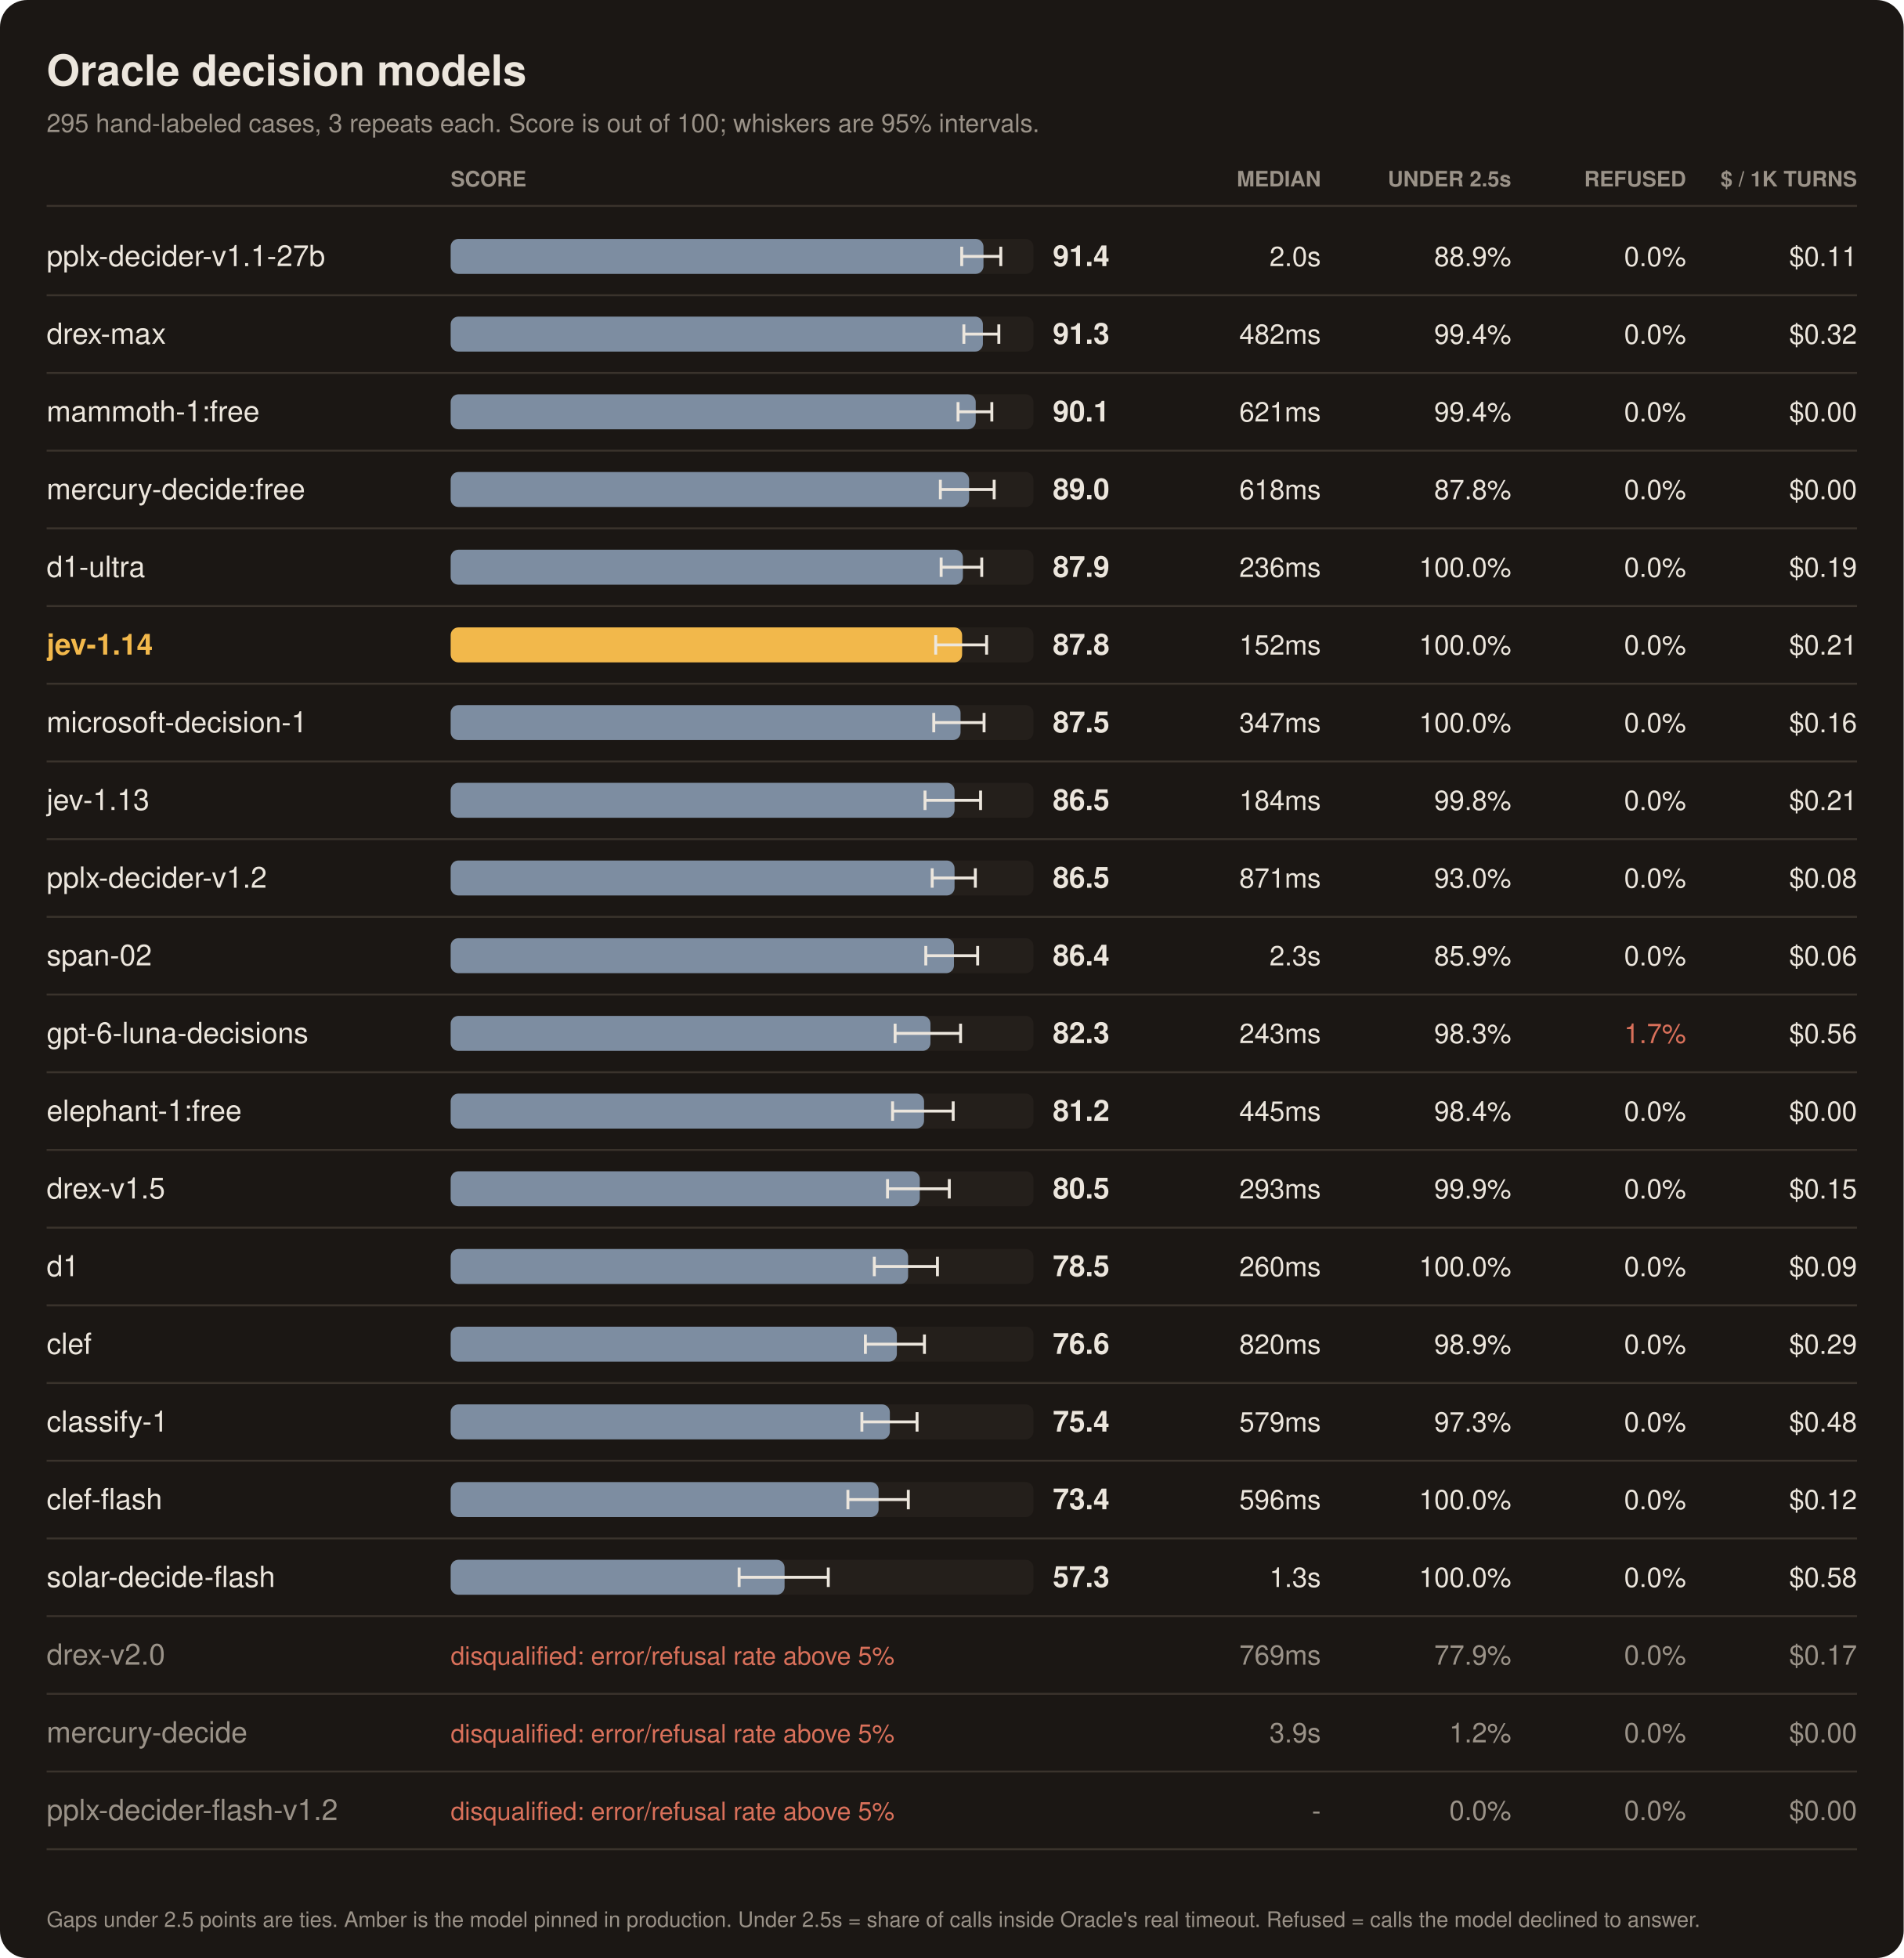
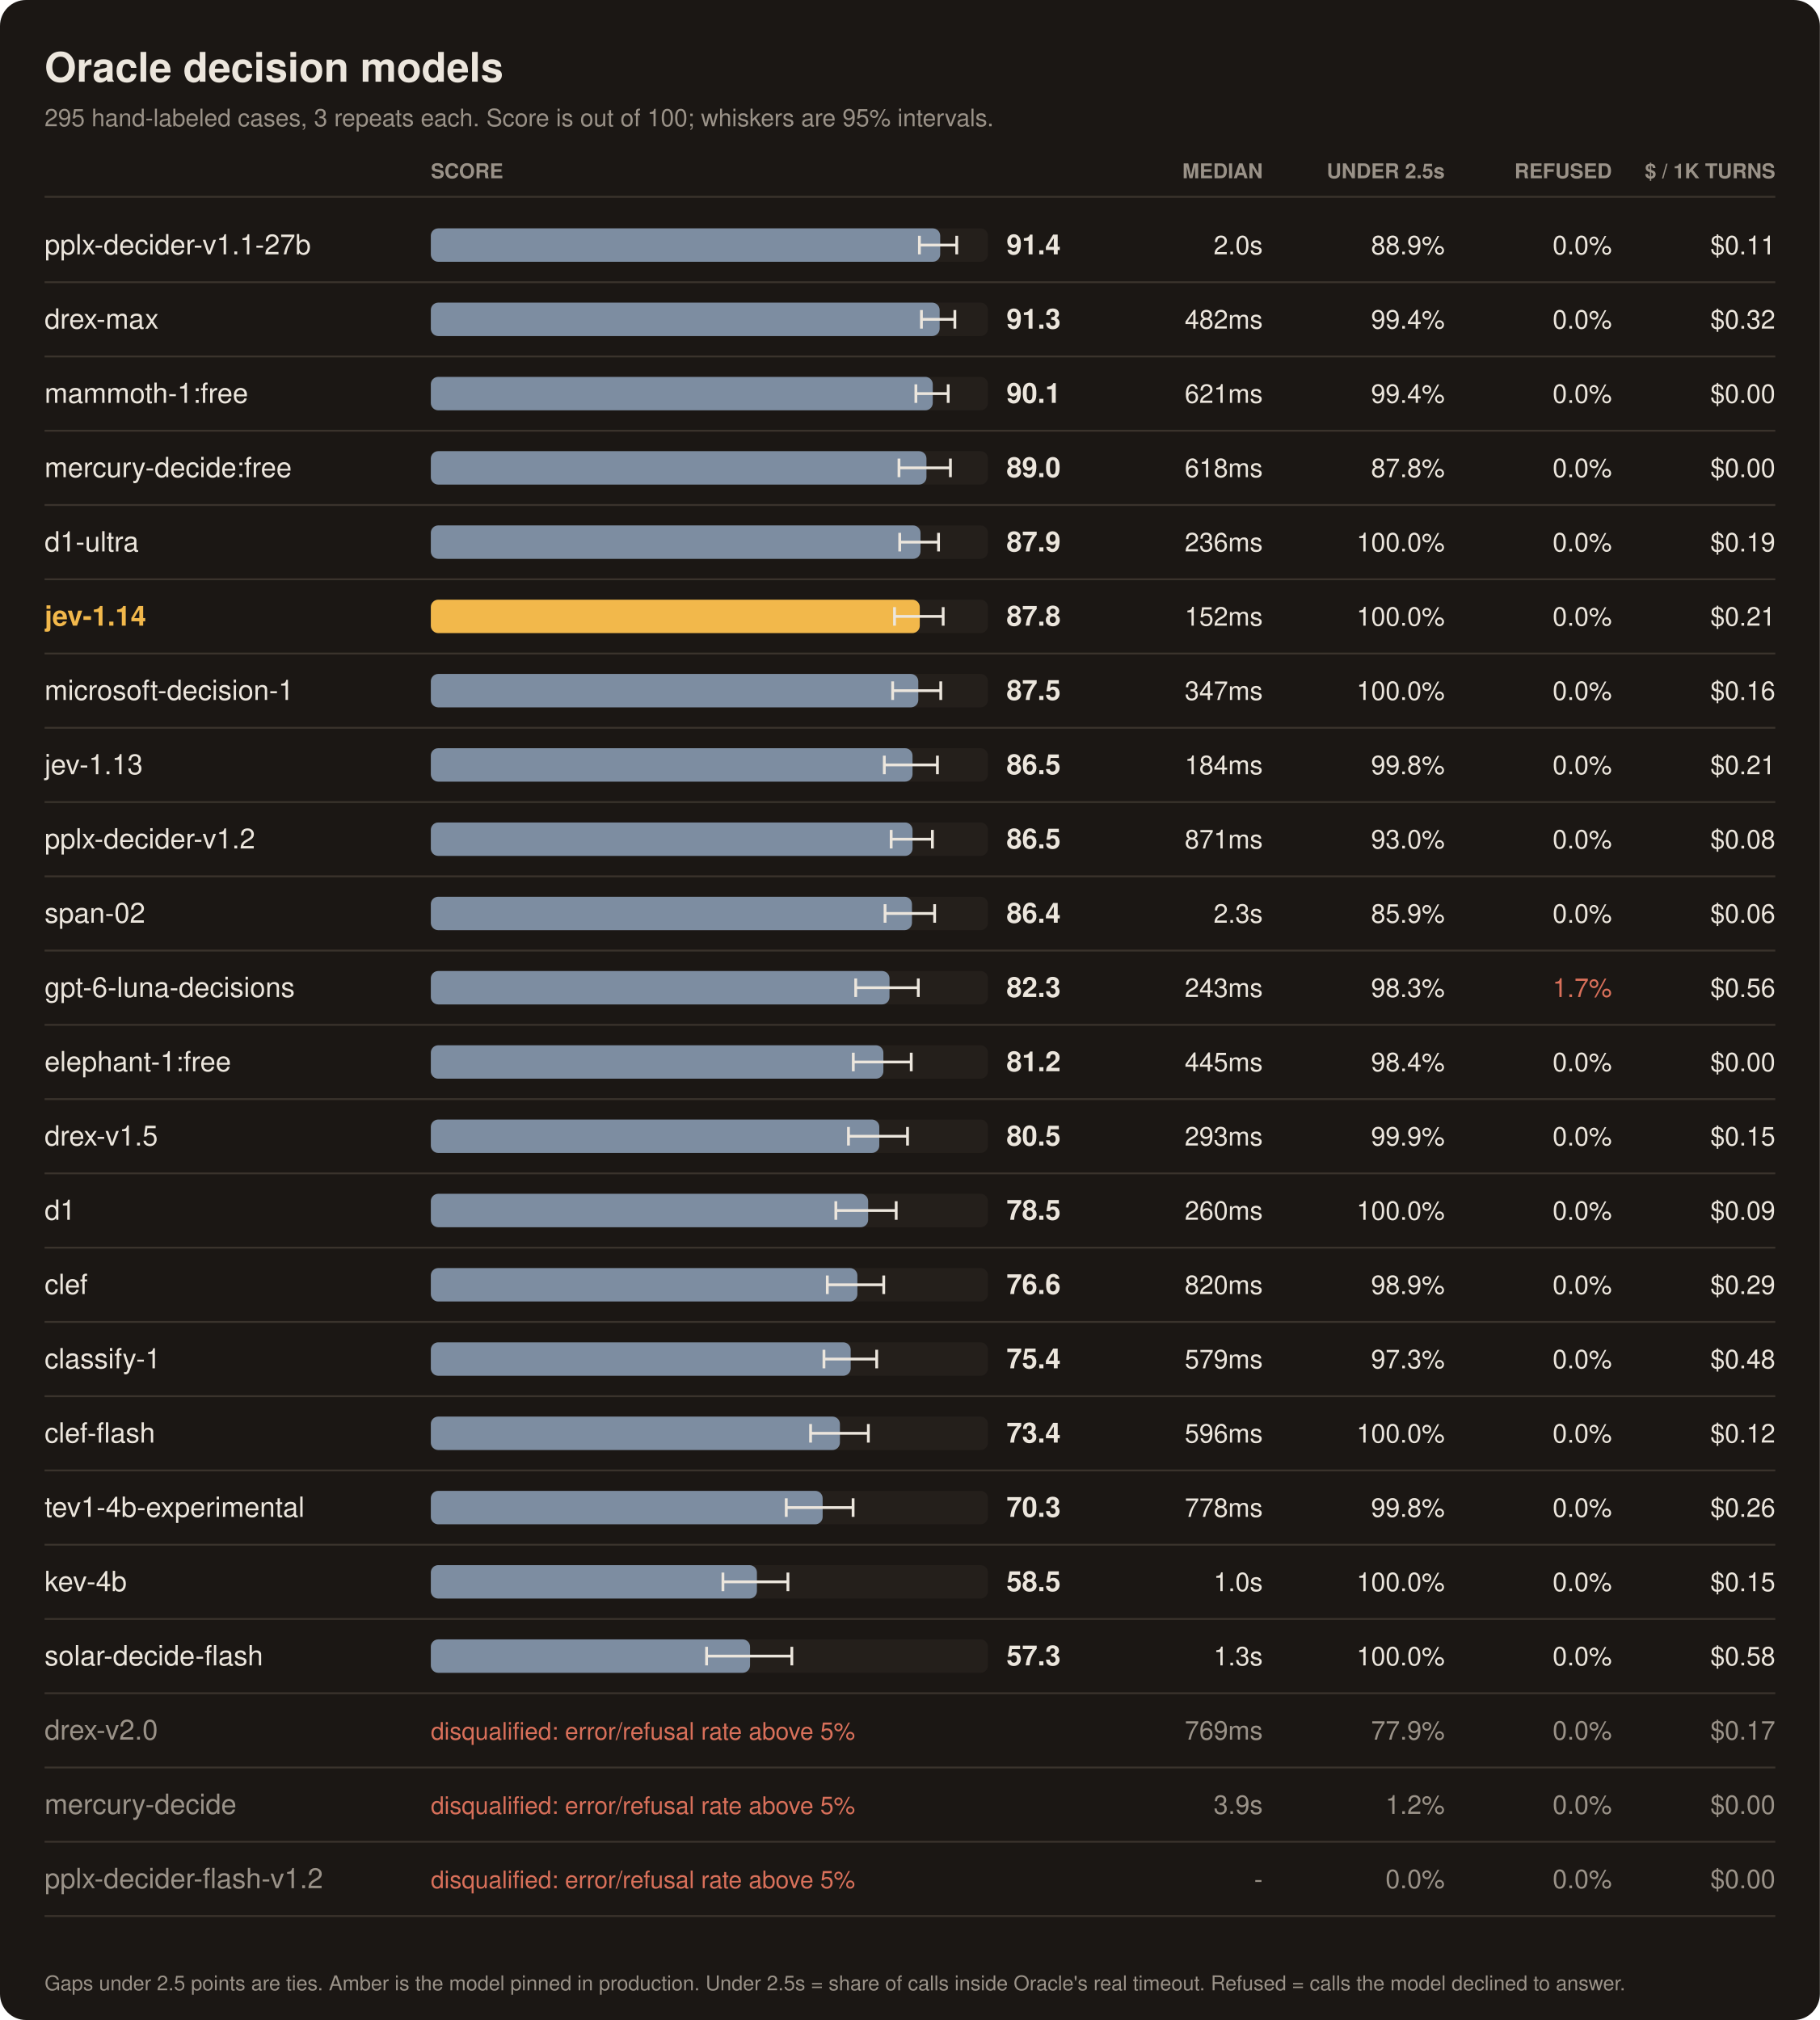
- <svg xmlns="http://www.w3.org/2000/svg" viewBox="0 0 980 1008" width="980" role="img" aria-label="Oracle decision models" font-family="-apple-system,BlinkMacSystemFont,'Segoe UI',Helvetica,Arial,sans-serif">
-   <rect width="980" height="1008" rx="14" fill="#1b1714" />
+ <svg xmlns="http://www.w3.org/2000/svg" viewBox="0 0 980 1088" width="980" role="img" aria-label="Oracle decision models" font-family="-apple-system,BlinkMacSystemFont,'Segoe UI',Helvetica,Arial,sans-serif">
+   <rect width="980" height="1088" rx="14" fill="#1b1714" />
  <text x="24.0" y="44.0" font-size="22" font-weight="700" fill="#ece6dd" text-anchor="start">Oracle decision models</text>
  <text x="24.0" y="68.0" font-size="13" font-weight="400" fill="#9a9288" text-anchor="start">295 hand-labeled cases, 3 repeats each. Score is out of 100; whiskers are 95% intervals.</text>
  <text x="232.0" y="96.0" font-size="11" font-weight="600" fill="#9a9288" text-anchor="start">SCORE</text>
  <text x="680.0" y="96.0" font-size="11" font-weight="600" fill="#9a9288" text-anchor="end">MEDIAN</text>
  <text x="778.0" y="96.0" font-size="11" font-weight="600" fill="#9a9288" text-anchor="end">UNDER 2.5s</text>
  <text x="868.0" y="96.0" font-size="11" font-weight="600" fill="#9a9288" text-anchor="end">REFUSED</text>
  <text x="956.0" y="96.0" font-size="11" font-weight="600" fill="#9a9288" text-anchor="end">$ / 1K TURNS</text>
  <line x1="24.0" y1="106.0" x2="956.0" y2="106.0" stroke="#3a332c" stroke-width="1.0" />
  <text x="24.0" y="137.0" font-size="15" font-weight="500" fill="#ece6dd" text-anchor="start">pplx-decider-v1.1-27b</text>
  <rect x="232.0" y="123.0" width="300.0" height="18.0" rx="4.0" fill="#241f1b" />
  <rect x="232.0" y="123.0" width="274.3" height="18.0" rx="4.0" fill="#7d8da1" />
  <line x1="495.1" y1="132.0" x2="515.2" y2="132.0" stroke="#ece6dd" stroke-width="1.5" />
  <line x1="495.1" y1="127.0" x2="495.1" y2="137.0" stroke="#ece6dd" stroke-width="1.5" />
  <line x1="515.2" y1="127.0" x2="515.2" y2="137.0" stroke="#ece6dd" stroke-width="1.5" />
  <text x="542.0" y="137.0" font-size="15" font-weight="700" fill="#ece6dd" text-anchor="start">91.4</text>
  <text x="680.0" y="137.0" font-size="14" font-weight="400" fill="#ece6dd" text-anchor="end">2.0s</text>
  <text x="778.0" y="137.0" font-size="14" font-weight="400" fill="#ece6dd" text-anchor="end">88.9%</text>
  <text x="868.0" y="137.0" font-size="14" font-weight="400" fill="#ece6dd" text-anchor="end">0.0%</text>
  <text x="956.0" y="137.0" font-size="14" font-weight="400" fill="#ece6dd" text-anchor="end">$0.11</text>
  <line x1="24.0" y1="152.0" x2="956.0" y2="152.0" stroke="#3a332c" stroke-width="1.0" />
  <text x="24.0" y="177.0" font-size="15" font-weight="500" fill="#ece6dd" text-anchor="start">drex-max</text>
  <rect x="232.0" y="163.0" width="300.0" height="18.0" rx="4.0" fill="#241f1b" />
  <rect x="232.0" y="163.0" width="274.0" height="18.0" rx="4.0" fill="#7d8da1" />
  <line x1="496.2" y1="172.0" x2="514.2" y2="172.0" stroke="#ece6dd" stroke-width="1.5" />
  <line x1="496.2" y1="167.0" x2="496.2" y2="177.0" stroke="#ece6dd" stroke-width="1.5" />
  <line x1="514.2" y1="167.0" x2="514.2" y2="177.0" stroke="#ece6dd" stroke-width="1.5" />
  <text x="542.0" y="177.0" font-size="15" font-weight="700" fill="#ece6dd" text-anchor="start">91.3</text>
  <text x="680.0" y="177.0" font-size="14" font-weight="400" fill="#ece6dd" text-anchor="end">482ms</text>
  <text x="778.0" y="177.0" font-size="14" font-weight="400" fill="#ece6dd" text-anchor="end">99.4%</text>
  <text x="868.0" y="177.0" font-size="14" font-weight="400" fill="#ece6dd" text-anchor="end">0.0%</text>
  <text x="956.0" y="177.0" font-size="14" font-weight="400" fill="#ece6dd" text-anchor="end">$0.32</text>
  <line x1="24.0" y1="192.0" x2="956.0" y2="192.0" stroke="#3a332c" stroke-width="1.0" />
  <text x="24.0" y="217.0" font-size="15" font-weight="500" fill="#ece6dd" text-anchor="start">mammoth-1:free</text>
  <rect x="232.0" y="203.0" width="300.0" height="18.0" rx="4.0" fill="#241f1b" />
  <rect x="232.0" y="203.0" width="270.3" height="18.0" rx="4.0" fill="#7d8da1" />
  <line x1="493.2" y1="212.0" x2="510.6" y2="212.0" stroke="#ece6dd" stroke-width="1.5" />
  <line x1="493.2" y1="207.0" x2="493.2" y2="217.0" stroke="#ece6dd" stroke-width="1.5" />
  <line x1="510.6" y1="207.0" x2="510.6" y2="217.0" stroke="#ece6dd" stroke-width="1.5" />
  <text x="542.0" y="217.0" font-size="15" font-weight="700" fill="#ece6dd" text-anchor="start">90.1</text>
  <text x="680.0" y="217.0" font-size="14" font-weight="400" fill="#ece6dd" text-anchor="end">621ms</text>
  <text x="778.0" y="217.0" font-size="14" font-weight="400" fill="#ece6dd" text-anchor="end">99.4%</text>
  <text x="868.0" y="217.0" font-size="14" font-weight="400" fill="#ece6dd" text-anchor="end">0.0%</text>
  <text x="956.0" y="217.0" font-size="14" font-weight="400" fill="#ece6dd" text-anchor="end">$0.00</text>
  <line x1="24.0" y1="232.0" x2="956.0" y2="232.0" stroke="#3a332c" stroke-width="1.0" />
  <text x="24.0" y="257.0" font-size="15" font-weight="500" fill="#ece6dd" text-anchor="start">mercury-decide:free</text>
  <rect x="232.0" y="243.0" width="300.0" height="18.0" rx="4.0" fill="#241f1b" />
  <rect x="232.0" y="243.0" width="266.9" height="18.0" rx="4.0" fill="#7d8da1" />
  <line x1="484.1" y1="252.0" x2="511.8" y2="252.0" stroke="#ece6dd" stroke-width="1.5" />
  <line x1="484.1" y1="247.0" x2="484.1" y2="257.0" stroke="#ece6dd" stroke-width="1.5" />
  <line x1="511.8" y1="247.0" x2="511.8" y2="257.0" stroke="#ece6dd" stroke-width="1.5" />
  <text x="542.0" y="257.0" font-size="15" font-weight="700" fill="#ece6dd" text-anchor="start">89.0</text>
  <text x="680.0" y="257.0" font-size="14" font-weight="400" fill="#ece6dd" text-anchor="end">618ms</text>
  <text x="778.0" y="257.0" font-size="14" font-weight="400" fill="#ece6dd" text-anchor="end">87.8%</text>
  <text x="868.0" y="257.0" font-size="14" font-weight="400" fill="#ece6dd" text-anchor="end">0.0%</text>
  <text x="956.0" y="257.0" font-size="14" font-weight="400" fill="#ece6dd" text-anchor="end">$0.00</text>
  <line x1="24.0" y1="272.0" x2="956.0" y2="272.0" stroke="#3a332c" stroke-width="1.0" />
  <text x="24.0" y="297.0" font-size="15" font-weight="500" fill="#ece6dd" text-anchor="start">d1-ultra</text>
  <rect x="232.0" y="283.0" width="300.0" height="18.0" rx="4.0" fill="#241f1b" />
  <rect x="232.0" y="283.0" width="263.7" height="18.0" rx="4.0" fill="#7d8da1" />
  <line x1="484.5" y1="292.0" x2="505.4" y2="292.0" stroke="#ece6dd" stroke-width="1.5" />
  <line x1="484.5" y1="287.0" x2="484.5" y2="297.0" stroke="#ece6dd" stroke-width="1.5" />
  <line x1="505.4" y1="287.0" x2="505.4" y2="297.0" stroke="#ece6dd" stroke-width="1.5" />
  <text x="542.0" y="297.0" font-size="15" font-weight="700" fill="#ece6dd" text-anchor="start">87.9</text>
  <text x="680.0" y="297.0" font-size="14" font-weight="400" fill="#ece6dd" text-anchor="end">236ms</text>
  <text x="778.0" y="297.0" font-size="14" font-weight="400" fill="#ece6dd" text-anchor="end">100.0%</text>
  <text x="868.0" y="297.0" font-size="14" font-weight="400" fill="#ece6dd" text-anchor="end">0.0%</text>
  <text x="956.0" y="297.0" font-size="14" font-weight="400" fill="#ece6dd" text-anchor="end">$0.19</text>
  <line x1="24.0" y1="312.0" x2="956.0" y2="312.0" stroke="#3a332c" stroke-width="1.0" />
  <text x="24.0" y="337.0" font-size="15" font-weight="700" fill="#f2b84b" text-anchor="start">jev-1.14</text>
  <rect x="232.0" y="323.0" width="300.0" height="18.0" rx="4.0" fill="#241f1b" />
  <rect x="232.0" y="323.0" width="263.3" height="18.0" rx="4.0" fill="#f2b84b" />
  <line x1="481.7" y1="332.0" x2="507.9" y2="332.0" stroke="#ece6dd" stroke-width="1.5" />
  <line x1="481.7" y1="327.0" x2="481.7" y2="337.0" stroke="#ece6dd" stroke-width="1.5" />
  <line x1="507.9" y1="327.0" x2="507.9" y2="337.0" stroke="#ece6dd" stroke-width="1.5" />
  <text x="542.0" y="337.0" font-size="15" font-weight="700" fill="#ece6dd" text-anchor="start">87.8</text>
  <text x="680.0" y="337.0" font-size="14" font-weight="400" fill="#ece6dd" text-anchor="end">152ms</text>
  <text x="778.0" y="337.0" font-size="14" font-weight="400" fill="#ece6dd" text-anchor="end">100.0%</text>
  <text x="868.0" y="337.0" font-size="14" font-weight="400" fill="#ece6dd" text-anchor="end">0.0%</text>
  <text x="956.0" y="337.0" font-size="14" font-weight="400" fill="#ece6dd" text-anchor="end">$0.21</text>
  <line x1="24.0" y1="352.0" x2="956.0" y2="352.0" stroke="#3a332c" stroke-width="1.0" />
  <text x="24.0" y="377.0" font-size="15" font-weight="500" fill="#ece6dd" text-anchor="start">microsoft-decision-1</text>
  <rect x="232.0" y="363.0" width="300.0" height="18.0" rx="4.0" fill="#241f1b" />
  <rect x="232.0" y="363.0" width="262.5" height="18.0" rx="4.0" fill="#7d8da1" />
  <line x1="480.7" y1="372.0" x2="506.6" y2="372.0" stroke="#ece6dd" stroke-width="1.5" />
  <line x1="480.7" y1="367.0" x2="480.7" y2="377.0" stroke="#ece6dd" stroke-width="1.5" />
  <line x1="506.6" y1="367.0" x2="506.6" y2="377.0" stroke="#ece6dd" stroke-width="1.5" />
  <text x="542.0" y="377.0" font-size="15" font-weight="700" fill="#ece6dd" text-anchor="start">87.5</text>
  <text x="680.0" y="377.0" font-size="14" font-weight="400" fill="#ece6dd" text-anchor="end">347ms</text>
  <text x="778.0" y="377.0" font-size="14" font-weight="400" fill="#ece6dd" text-anchor="end">100.0%</text>
  <text x="868.0" y="377.0" font-size="14" font-weight="400" fill="#ece6dd" text-anchor="end">0.0%</text>
  <text x="956.0" y="377.0" font-size="14" font-weight="400" fill="#ece6dd" text-anchor="end">$0.16</text>
  <line x1="24.0" y1="392.0" x2="956.0" y2="392.0" stroke="#3a332c" stroke-width="1.0" />
  <text x="24.0" y="417.0" font-size="15" font-weight="500" fill="#ece6dd" text-anchor="start">jev-1.13</text>
  <rect x="232.0" y="403.0" width="300.0" height="18.0" rx="4.0" fill="#241f1b" />
  <rect x="232.0" y="403.0" width="259.4" height="18.0" rx="4.0" fill="#7d8da1" />
  <line x1="476.2" y1="412.0" x2="504.8" y2="412.0" stroke="#ece6dd" stroke-width="1.5" />
  <line x1="476.2" y1="407.0" x2="476.2" y2="417.0" stroke="#ece6dd" stroke-width="1.5" />
  <line x1="504.8" y1="407.0" x2="504.8" y2="417.0" stroke="#ece6dd" stroke-width="1.5" />
  <text x="542.0" y="417.0" font-size="15" font-weight="700" fill="#ece6dd" text-anchor="start">86.5</text>
  <text x="680.0" y="417.0" font-size="14" font-weight="400" fill="#ece6dd" text-anchor="end">184ms</text>
  <text x="778.0" y="417.0" font-size="14" font-weight="400" fill="#ece6dd" text-anchor="end">99.8%</text>
  <text x="868.0" y="417.0" font-size="14" font-weight="400" fill="#ece6dd" text-anchor="end">0.0%</text>
  <text x="956.0" y="417.0" font-size="14" font-weight="400" fill="#ece6dd" text-anchor="end">$0.21</text>
  <line x1="24.0" y1="432.0" x2="956.0" y2="432.0" stroke="#3a332c" stroke-width="1.0" />
  <text x="24.0" y="457.0" font-size="15" font-weight="500" fill="#ece6dd" text-anchor="start">pplx-decider-v1.2</text>
  <rect x="232.0" y="443.0" width="300.0" height="18.0" rx="4.0" fill="#241f1b" />
  <rect x="232.0" y="443.0" width="259.4" height="18.0" rx="4.0" fill="#7d8da1" />
  <line x1="479.9" y1="452.0" x2="502.1" y2="452.0" stroke="#ece6dd" stroke-width="1.5" />
  <line x1="479.9" y1="447.0" x2="479.9" y2="457.0" stroke="#ece6dd" stroke-width="1.5" />
  <line x1="502.1" y1="447.0" x2="502.1" y2="457.0" stroke="#ece6dd" stroke-width="1.5" />
  <text x="542.0" y="457.0" font-size="15" font-weight="700" fill="#ece6dd" text-anchor="start">86.5</text>
  <text x="680.0" y="457.0" font-size="14" font-weight="400" fill="#ece6dd" text-anchor="end">871ms</text>
  <text x="778.0" y="457.0" font-size="14" font-weight="400" fill="#ece6dd" text-anchor="end">93.0%</text>
  <text x="868.0" y="457.0" font-size="14" font-weight="400" fill="#ece6dd" text-anchor="end">0.0%</text>
  <text x="956.0" y="457.0" font-size="14" font-weight="400" fill="#ece6dd" text-anchor="end">$0.08</text>
  <line x1="24.0" y1="472.0" x2="956.0" y2="472.0" stroke="#3a332c" stroke-width="1.0" />
  <text x="24.0" y="497.0" font-size="15" font-weight="500" fill="#ece6dd" text-anchor="start">span-02</text>
  <rect x="232.0" y="483.0" width="300.0" height="18.0" rx="4.0" fill="#241f1b" />
  <rect x="232.0" y="483.0" width="259.1" height="18.0" rx="4.0" fill="#7d8da1" />
  <line x1="476.6" y1="492.0" x2="503.3" y2="492.0" stroke="#ece6dd" stroke-width="1.5" />
  <line x1="476.6" y1="487.0" x2="476.6" y2="497.0" stroke="#ece6dd" stroke-width="1.5" />
  <line x1="503.3" y1="487.0" x2="503.3" y2="497.0" stroke="#ece6dd" stroke-width="1.5" />
  <text x="542.0" y="497.0" font-size="15" font-weight="700" fill="#ece6dd" text-anchor="start">86.4</text>
  <text x="680.0" y="497.0" font-size="14" font-weight="400" fill="#ece6dd" text-anchor="end">2.3s</text>
  <text x="778.0" y="497.0" font-size="14" font-weight="400" fill="#ece6dd" text-anchor="end">85.9%</text>
  <text x="868.0" y="497.0" font-size="14" font-weight="400" fill="#ece6dd" text-anchor="end">0.0%</text>
  <text x="956.0" y="497.0" font-size="14" font-weight="400" fill="#ece6dd" text-anchor="end">$0.06</text>
  <line x1="24.0" y1="512.0" x2="956.0" y2="512.0" stroke="#3a332c" stroke-width="1.0" />
  <text x="24.0" y="537.0" font-size="15" font-weight="500" fill="#ece6dd" text-anchor="start">gpt-6-luna-decisions</text>
  <rect x="232.0" y="523.0" width="300.0" height="18.0" rx="4.0" fill="#241f1b" />
  <rect x="232.0" y="523.0" width="247.0" height="18.0" rx="4.0" fill="#7d8da1" />
  <line x1="460.8" y1="532.0" x2="494.5" y2="532.0" stroke="#ece6dd" stroke-width="1.5" />
  <line x1="460.8" y1="527.0" x2="460.8" y2="537.0" stroke="#ece6dd" stroke-width="1.5" />
  <line x1="494.5" y1="527.0" x2="494.5" y2="537.0" stroke="#ece6dd" stroke-width="1.5" />
  <text x="542.0" y="537.0" font-size="15" font-weight="700" fill="#ece6dd" text-anchor="start">82.3</text>
  <text x="680.0" y="537.0" font-size="14" font-weight="400" fill="#ece6dd" text-anchor="end">243ms</text>
  <text x="778.0" y="537.0" font-size="14" font-weight="400" fill="#ece6dd" text-anchor="end">98.3%</text>
  <text x="868.0" y="537.0" font-size="14" font-weight="400" fill="#d9705a" text-anchor="end">1.7%</text>
  <text x="956.0" y="537.0" font-size="14" font-weight="400" fill="#ece6dd" text-anchor="end">$0.56</text>
  <line x1="24.0" y1="552.0" x2="956.0" y2="552.0" stroke="#3a332c" stroke-width="1.0" />
  <text x="24.0" y="577.0" font-size="15" font-weight="500" fill="#ece6dd" text-anchor="start">elephant-1:free</text>
  <rect x="232.0" y="563.0" width="300.0" height="18.0" rx="4.0" fill="#241f1b" />
  <rect x="232.0" y="563.0" width="243.7" height="18.0" rx="4.0" fill="#7d8da1" />
  <line x1="459.5" y1="572.0" x2="490.7" y2="572.0" stroke="#ece6dd" stroke-width="1.5" />
  <line x1="459.5" y1="567.0" x2="459.5" y2="577.0" stroke="#ece6dd" stroke-width="1.5" />
  <line x1="490.7" y1="567.0" x2="490.7" y2="577.0" stroke="#ece6dd" stroke-width="1.5" />
  <text x="542.0" y="577.0" font-size="15" font-weight="700" fill="#ece6dd" text-anchor="start">81.2</text>
  <text x="680.0" y="577.0" font-size="14" font-weight="400" fill="#ece6dd" text-anchor="end">445ms</text>
  <text x="778.0" y="577.0" font-size="14" font-weight="400" fill="#ece6dd" text-anchor="end">98.4%</text>
  <text x="868.0" y="577.0" font-size="14" font-weight="400" fill="#ece6dd" text-anchor="end">0.0%</text>
  <text x="956.0" y="577.0" font-size="14" font-weight="400" fill="#ece6dd" text-anchor="end">$0.00</text>
  <line x1="24.0" y1="592.0" x2="956.0" y2="592.0" stroke="#3a332c" stroke-width="1.0" />
  <text x="24.0" y="617.0" font-size="15" font-weight="500" fill="#ece6dd" text-anchor="start">drex-v1.5</text>
  <rect x="232.0" y="603.0" width="300.0" height="18.0" rx="4.0" fill="#241f1b" />
  <rect x="232.0" y="603.0" width="241.5" height="18.0" rx="4.0" fill="#7d8da1" />
  <line x1="456.9" y1="612.0" x2="488.7" y2="612.0" stroke="#ece6dd" stroke-width="1.5" />
  <line x1="456.9" y1="607.0" x2="456.9" y2="617.0" stroke="#ece6dd" stroke-width="1.5" />
  <line x1="488.7" y1="607.0" x2="488.7" y2="617.0" stroke="#ece6dd" stroke-width="1.5" />
  <text x="542.0" y="617.0" font-size="15" font-weight="700" fill="#ece6dd" text-anchor="start">80.5</text>
  <text x="680.0" y="617.0" font-size="14" font-weight="400" fill="#ece6dd" text-anchor="end">293ms</text>
  <text x="778.0" y="617.0" font-size="14" font-weight="400" fill="#ece6dd" text-anchor="end">99.9%</text>
  <text x="868.0" y="617.0" font-size="14" font-weight="400" fill="#ece6dd" text-anchor="end">0.0%</text>
  <text x="956.0" y="617.0" font-size="14" font-weight="400" fill="#ece6dd" text-anchor="end">$0.15</text>
  <line x1="24.0" y1="632.0" x2="956.0" y2="632.0" stroke="#3a332c" stroke-width="1.0" />
  <text x="24.0" y="657.0" font-size="15" font-weight="500" fill="#ece6dd" text-anchor="start">d1</text>
  <rect x="232.0" y="643.0" width="300.0" height="18.0" rx="4.0" fill="#241f1b" />
  <rect x="232.0" y="643.0" width="235.5" height="18.0" rx="4.0" fill="#7d8da1" />
  <line x1="450.1" y1="652.0" x2="482.6" y2="652.0" stroke="#ece6dd" stroke-width="1.5" />
  <line x1="450.1" y1="647.0" x2="450.1" y2="657.0" stroke="#ece6dd" stroke-width="1.5" />
  <line x1="482.6" y1="647.0" x2="482.6" y2="657.0" stroke="#ece6dd" stroke-width="1.5" />
  <text x="542.0" y="657.0" font-size="15" font-weight="700" fill="#ece6dd" text-anchor="start">78.5</text>
  <text x="680.0" y="657.0" font-size="14" font-weight="400" fill="#ece6dd" text-anchor="end">260ms</text>
  <text x="778.0" y="657.0" font-size="14" font-weight="400" fill="#ece6dd" text-anchor="end">100.0%</text>
  <text x="868.0" y="657.0" font-size="14" font-weight="400" fill="#ece6dd" text-anchor="end">0.0%</text>
  <text x="956.0" y="657.0" font-size="14" font-weight="400" fill="#ece6dd" text-anchor="end">$0.09</text>
  <line x1="24.0" y1="672.0" x2="956.0" y2="672.0" stroke="#3a332c" stroke-width="1.0" />
  <text x="24.0" y="697.0" font-size="15" font-weight="500" fill="#ece6dd" text-anchor="start">clef</text>
  <rect x="232.0" y="683.0" width="300.0" height="18.0" rx="4.0" fill="#241f1b" />
  <rect x="232.0" y="683.0" width="229.7" height="18.0" rx="4.0" fill="#7d8da1" />
  <line x1="445.5" y1="692.0" x2="475.9" y2="692.0" stroke="#ece6dd" stroke-width="1.5" />
  <line x1="445.5" y1="687.0" x2="445.5" y2="697.0" stroke="#ece6dd" stroke-width="1.5" />
  <line x1="475.9" y1="687.0" x2="475.9" y2="697.0" stroke="#ece6dd" stroke-width="1.5" />
  <text x="542.0" y="697.0" font-size="15" font-weight="700" fill="#ece6dd" text-anchor="start">76.6</text>
  <text x="680.0" y="697.0" font-size="14" font-weight="400" fill="#ece6dd" text-anchor="end">820ms</text>
  <text x="778.0" y="697.0" font-size="14" font-weight="400" fill="#ece6dd" text-anchor="end">98.9%</text>
  <text x="868.0" y="697.0" font-size="14" font-weight="400" fill="#ece6dd" text-anchor="end">0.0%</text>
  <text x="956.0" y="697.0" font-size="14" font-weight="400" fill="#ece6dd" text-anchor="end">$0.29</text>
  <line x1="24.0" y1="712.0" x2="956.0" y2="712.0" stroke="#3a332c" stroke-width="1.0" />
  <text x="24.0" y="737.0" font-size="15" font-weight="500" fill="#ece6dd" text-anchor="start">classify-1</text>
  <rect x="232.0" y="723.0" width="300.0" height="18.0" rx="4.0" fill="#241f1b" />
  <rect x="232.0" y="723.0" width="226.1" height="18.0" rx="4.0" fill="#7d8da1" />
  <line x1="443.7" y1="732.0" x2="472.1" y2="732.0" stroke="#ece6dd" stroke-width="1.5" />
  <line x1="443.7" y1="727.0" x2="443.7" y2="737.0" stroke="#ece6dd" stroke-width="1.5" />
  <line x1="472.1" y1="727.0" x2="472.1" y2="737.0" stroke="#ece6dd" stroke-width="1.5" />
  <text x="542.0" y="737.0" font-size="15" font-weight="700" fill="#ece6dd" text-anchor="start">75.4</text>
  <text x="680.0" y="737.0" font-size="14" font-weight="400" fill="#ece6dd" text-anchor="end">579ms</text>
  <text x="778.0" y="737.0" font-size="14" font-weight="400" fill="#ece6dd" text-anchor="end">97.3%</text>
  <text x="868.0" y="737.0" font-size="14" font-weight="400" fill="#ece6dd" text-anchor="end">0.0%</text>
  <text x="956.0" y="737.0" font-size="14" font-weight="400" fill="#ece6dd" text-anchor="end">$0.48</text>
  <line x1="24.0" y1="752.0" x2="956.0" y2="752.0" stroke="#3a332c" stroke-width="1.0" />
  <text x="24.0" y="777.0" font-size="15" font-weight="500" fill="#ece6dd" text-anchor="start">clef-flash</text>
  <rect x="232.0" y="763.0" width="300.0" height="18.0" rx="4.0" fill="#241f1b" />
  <rect x="232.0" y="763.0" width="220.3" height="18.0" rx="4.0" fill="#7d8da1" />
  <line x1="436.5" y1="772.0" x2="467.6" y2="772.0" stroke="#ece6dd" stroke-width="1.5" />
  <line x1="436.5" y1="767.0" x2="436.5" y2="777.0" stroke="#ece6dd" stroke-width="1.5" />
  <line x1="467.6" y1="767.0" x2="467.6" y2="777.0" stroke="#ece6dd" stroke-width="1.5" />
  <text x="542.0" y="777.0" font-size="15" font-weight="700" fill="#ece6dd" text-anchor="start">73.4</text>
  <text x="680.0" y="777.0" font-size="14" font-weight="400" fill="#ece6dd" text-anchor="end">596ms</text>
  <text x="778.0" y="777.0" font-size="14" font-weight="400" fill="#ece6dd" text-anchor="end">100.0%</text>
  <text x="868.0" y="777.0" font-size="14" font-weight="400" fill="#ece6dd" text-anchor="end">0.0%</text>
  <text x="956.0" y="777.0" font-size="14" font-weight="400" fill="#ece6dd" text-anchor="end">$0.12</text>
  <line x1="24.0" y1="792.0" x2="956.0" y2="792.0" stroke="#3a332c" stroke-width="1.0" />
-   <text x="24.0" y="817.0" font-size="15" font-weight="500" fill="#ece6dd" text-anchor="start">solar-decide-flash</text>
+   <text x="24.0" y="817.0" font-size="15" font-weight="500" fill="#ece6dd" text-anchor="start">tev1-4b-experimental</text>
  <rect x="232.0" y="803.0" width="300.0" height="18.0" rx="4.0" fill="#241f1b" />
-   <rect x="232.0" y="803.0" width="171.9" height="18.0" rx="4.0" fill="#7d8da1" />
-   <line x1="380.5" y1="812.0" x2="426.4" y2="812.0" stroke="#ece6dd" stroke-width="1.5" />
-   <line x1="380.5" y1="807.0" x2="380.5" y2="817.0" stroke="#ece6dd" stroke-width="1.5" />
-   <line x1="426.4" y1="807.0" x2="426.4" y2="817.0" stroke="#ece6dd" stroke-width="1.5" />
-   <text x="542.0" y="817.0" font-size="15" font-weight="700" fill="#ece6dd" text-anchor="start">57.3</text>
-   <text x="680.0" y="817.0" font-size="14" font-weight="400" fill="#ece6dd" text-anchor="end">1.3s</text>
-   <text x="778.0" y="817.0" font-size="14" font-weight="400" fill="#ece6dd" text-anchor="end">100.0%</text>
+   <rect x="232.0" y="803.0" width="211.0" height="18.0" rx="4.0" fill="#7d8da1" />
+   <line x1="423.4" y1="812.0" x2="459.4" y2="812.0" stroke="#ece6dd" stroke-width="1.5" />
+   <line x1="423.4" y1="807.0" x2="423.4" y2="817.0" stroke="#ece6dd" stroke-width="1.5" />
+   <line x1="459.4" y1="807.0" x2="459.4" y2="817.0" stroke="#ece6dd" stroke-width="1.5" />
+   <text x="542.0" y="817.0" font-size="15" font-weight="700" fill="#ece6dd" text-anchor="start">70.3</text>
+   <text x="680.0" y="817.0" font-size="14" font-weight="400" fill="#ece6dd" text-anchor="end">778ms</text>
+   <text x="778.0" y="817.0" font-size="14" font-weight="400" fill="#ece6dd" text-anchor="end">99.8%</text>
  <text x="868.0" y="817.0" font-size="14" font-weight="400" fill="#ece6dd" text-anchor="end">0.0%</text>
-   <text x="956.0" y="817.0" font-size="14" font-weight="400" fill="#ece6dd" text-anchor="end">$0.58</text>
+   <text x="956.0" y="817.0" font-size="14" font-weight="400" fill="#ece6dd" text-anchor="end">$0.26</text>
  <line x1="24.0" y1="832.0" x2="956.0" y2="832.0" stroke="#3a332c" stroke-width="1.0" />
-   <text x="24.0" y="857.0" font-size="15" font-weight="500" fill="#9a9288" text-anchor="start">drex-v2.0</text>
-   <text x="232.0" y="857.0" font-size="13" font-weight="400" fill="#d9705a" text-anchor="start">disqualified: error/refusal rate above 5%</text>
-   <text x="680.0" y="857.0" font-size="14" font-weight="400" fill="#9a9288" text-anchor="end">769ms</text>
-   <text x="778.0" y="857.0" font-size="14" font-weight="400" fill="#9a9288" text-anchor="end">77.9%</text>
-   <text x="868.0" y="857.0" font-size="14" font-weight="400" fill="#9a9288" text-anchor="end">0.0%</text>
-   <text x="956.0" y="857.0" font-size="14" font-weight="400" fill="#9a9288" text-anchor="end">$0.17</text>
+   <text x="24.0" y="857.0" font-size="15" font-weight="500" fill="#ece6dd" text-anchor="start">kev-4b</text>
+   <rect x="232.0" y="843.0" width="300.0" height="18.0" rx="4.0" fill="#241f1b" />
+   <rect x="232.0" y="843.0" width="175.6" height="18.0" rx="4.0" fill="#7d8da1" />
+   <line x1="389.3" y1="852.0" x2="424.3" y2="852.0" stroke="#ece6dd" stroke-width="1.5" />
+   <line x1="389.3" y1="847.0" x2="389.3" y2="857.0" stroke="#ece6dd" stroke-width="1.5" />
+   <line x1="424.3" y1="847.0" x2="424.3" y2="857.0" stroke="#ece6dd" stroke-width="1.5" />
+   <text x="542.0" y="857.0" font-size="15" font-weight="700" fill="#ece6dd" text-anchor="start">58.5</text>
+   <text x="680.0" y="857.0" font-size="14" font-weight="400" fill="#ece6dd" text-anchor="end">1.0s</text>
+   <text x="778.0" y="857.0" font-size="14" font-weight="400" fill="#ece6dd" text-anchor="end">100.0%</text>
+   <text x="868.0" y="857.0" font-size="14" font-weight="400" fill="#ece6dd" text-anchor="end">0.0%</text>
+   <text x="956.0" y="857.0" font-size="14" font-weight="400" fill="#ece6dd" text-anchor="end">$0.15</text>
  <line x1="24.0" y1="872.0" x2="956.0" y2="872.0" stroke="#3a332c" stroke-width="1.0" />
-   <text x="24.0" y="897.0" font-size="15" font-weight="500" fill="#9a9288" text-anchor="start">mercury-decide</text>
-   <text x="232.0" y="897.0" font-size="13" font-weight="400" fill="#d9705a" text-anchor="start">disqualified: error/refusal rate above 5%</text>
-   <text x="680.0" y="897.0" font-size="14" font-weight="400" fill="#9a9288" text-anchor="end">3.9s</text>
-   <text x="778.0" y="897.0" font-size="14" font-weight="400" fill="#9a9288" text-anchor="end">1.2%</text>
-   <text x="868.0" y="897.0" font-size="14" font-weight="400" fill="#9a9288" text-anchor="end">0.0%</text>
-   <text x="956.0" y="897.0" font-size="14" font-weight="400" fill="#9a9288" text-anchor="end">$0.00</text>
+   <text x="24.0" y="897.0" font-size="15" font-weight="500" fill="#ece6dd" text-anchor="start">solar-decide-flash</text>
+   <rect x="232.0" y="883.0" width="300.0" height="18.0" rx="4.0" fill="#241f1b" />
+   <rect x="232.0" y="883.0" width="171.9" height="18.0" rx="4.0" fill="#7d8da1" />
+   <line x1="380.5" y1="892.0" x2="426.4" y2="892.0" stroke="#ece6dd" stroke-width="1.5" />
+   <line x1="380.5" y1="887.0" x2="380.5" y2="897.0" stroke="#ece6dd" stroke-width="1.5" />
+   <line x1="426.4" y1="887.0" x2="426.4" y2="897.0" stroke="#ece6dd" stroke-width="1.5" />
+   <text x="542.0" y="897.0" font-size="15" font-weight="700" fill="#ece6dd" text-anchor="start">57.3</text>
+   <text x="680.0" y="897.0" font-size="14" font-weight="400" fill="#ece6dd" text-anchor="end">1.3s</text>
+   <text x="778.0" y="897.0" font-size="14" font-weight="400" fill="#ece6dd" text-anchor="end">100.0%</text>
+   <text x="868.0" y="897.0" font-size="14" font-weight="400" fill="#ece6dd" text-anchor="end">0.0%</text>
+   <text x="956.0" y="897.0" font-size="14" font-weight="400" fill="#ece6dd" text-anchor="end">$0.58</text>
  <line x1="24.0" y1="912.0" x2="956.0" y2="912.0" stroke="#3a332c" stroke-width="1.0" />
-   <text x="24.0" y="937.0" font-size="15" font-weight="500" fill="#9a9288" text-anchor="start">pplx-decider-flash-v1.2</text>
+   <text x="24.0" y="937.0" font-size="15" font-weight="500" fill="#9a9288" text-anchor="start">drex-v2.0</text>
  <text x="232.0" y="937.0" font-size="13" font-weight="400" fill="#d9705a" text-anchor="start">disqualified: error/refusal rate above 5%</text>
-   <text x="680.0" y="937.0" font-size="14" font-weight="400" fill="#9a9288" text-anchor="end">-</text>
-   <text x="778.0" y="937.0" font-size="14" font-weight="400" fill="#9a9288" text-anchor="end">0.0%</text>
+   <text x="680.0" y="937.0" font-size="14" font-weight="400" fill="#9a9288" text-anchor="end">769ms</text>
+   <text x="778.0" y="937.0" font-size="14" font-weight="400" fill="#9a9288" text-anchor="end">77.9%</text>
  <text x="868.0" y="937.0" font-size="14" font-weight="400" fill="#9a9288" text-anchor="end">0.0%</text>
-   <text x="956.0" y="937.0" font-size="14" font-weight="400" fill="#9a9288" text-anchor="end">$0.00</text>
+   <text x="956.0" y="937.0" font-size="14" font-weight="400" fill="#9a9288" text-anchor="end">$0.17</text>
  <line x1="24.0" y1="952.0" x2="956.0" y2="952.0" stroke="#3a332c" stroke-width="1.0" />
-   <text x="24.0" y="992.0" font-size="11" font-weight="400" fill="#9a9288" text-anchor="start">Gaps under 2.5 points are ties. Amber is the model pinned in production. Under 2.5s = share of calls inside Oracle's real timeout. Refused = calls the model declined to answer.</text>
+   <text x="24.0" y="977.0" font-size="15" font-weight="500" fill="#9a9288" text-anchor="start">mercury-decide</text>
+   <text x="232.0" y="977.0" font-size="13" font-weight="400" fill="#d9705a" text-anchor="start">disqualified: error/refusal rate above 5%</text>
+   <text x="680.0" y="977.0" font-size="14" font-weight="400" fill="#9a9288" text-anchor="end">3.9s</text>
+   <text x="778.0" y="977.0" font-size="14" font-weight="400" fill="#9a9288" text-anchor="end">1.2%</text>
+   <text x="868.0" y="977.0" font-size="14" font-weight="400" fill="#9a9288" text-anchor="end">0.0%</text>
+   <text x="956.0" y="977.0" font-size="14" font-weight="400" fill="#9a9288" text-anchor="end">$0.00</text>
+   <line x1="24.0" y1="992.0" x2="956.0" y2="992.0" stroke="#3a332c" stroke-width="1.0" />
+   <text x="24.0" y="1017.0" font-size="15" font-weight="500" fill="#9a9288" text-anchor="start">pplx-decider-flash-v1.2</text>
+   <text x="232.0" y="1017.0" font-size="13" font-weight="400" fill="#d9705a" text-anchor="start">disqualified: error/refusal rate above 5%</text>
+   <text x="680.0" y="1017.0" font-size="14" font-weight="400" fill="#9a9288" text-anchor="end">-</text>
+   <text x="778.0" y="1017.0" font-size="14" font-weight="400" fill="#9a9288" text-anchor="end">0.0%</text>
+   <text x="868.0" y="1017.0" font-size="14" font-weight="400" fill="#9a9288" text-anchor="end">0.0%</text>
+   <text x="956.0" y="1017.0" font-size="14" font-weight="400" fill="#9a9288" text-anchor="end">$0.00</text>
+   <line x1="24.0" y1="1032.0" x2="956.0" y2="1032.0" stroke="#3a332c" stroke-width="1.0" />
+   <text x="24.0" y="1072.0" font-size="11" font-weight="400" fill="#9a9288" text-anchor="start">Gaps under 2.5 points are ties. Amber is the model pinned in production. Under 2.5s = share of calls inside Oracle's real timeout. Refused = calls the model declined to answer.</text>
</svg>
